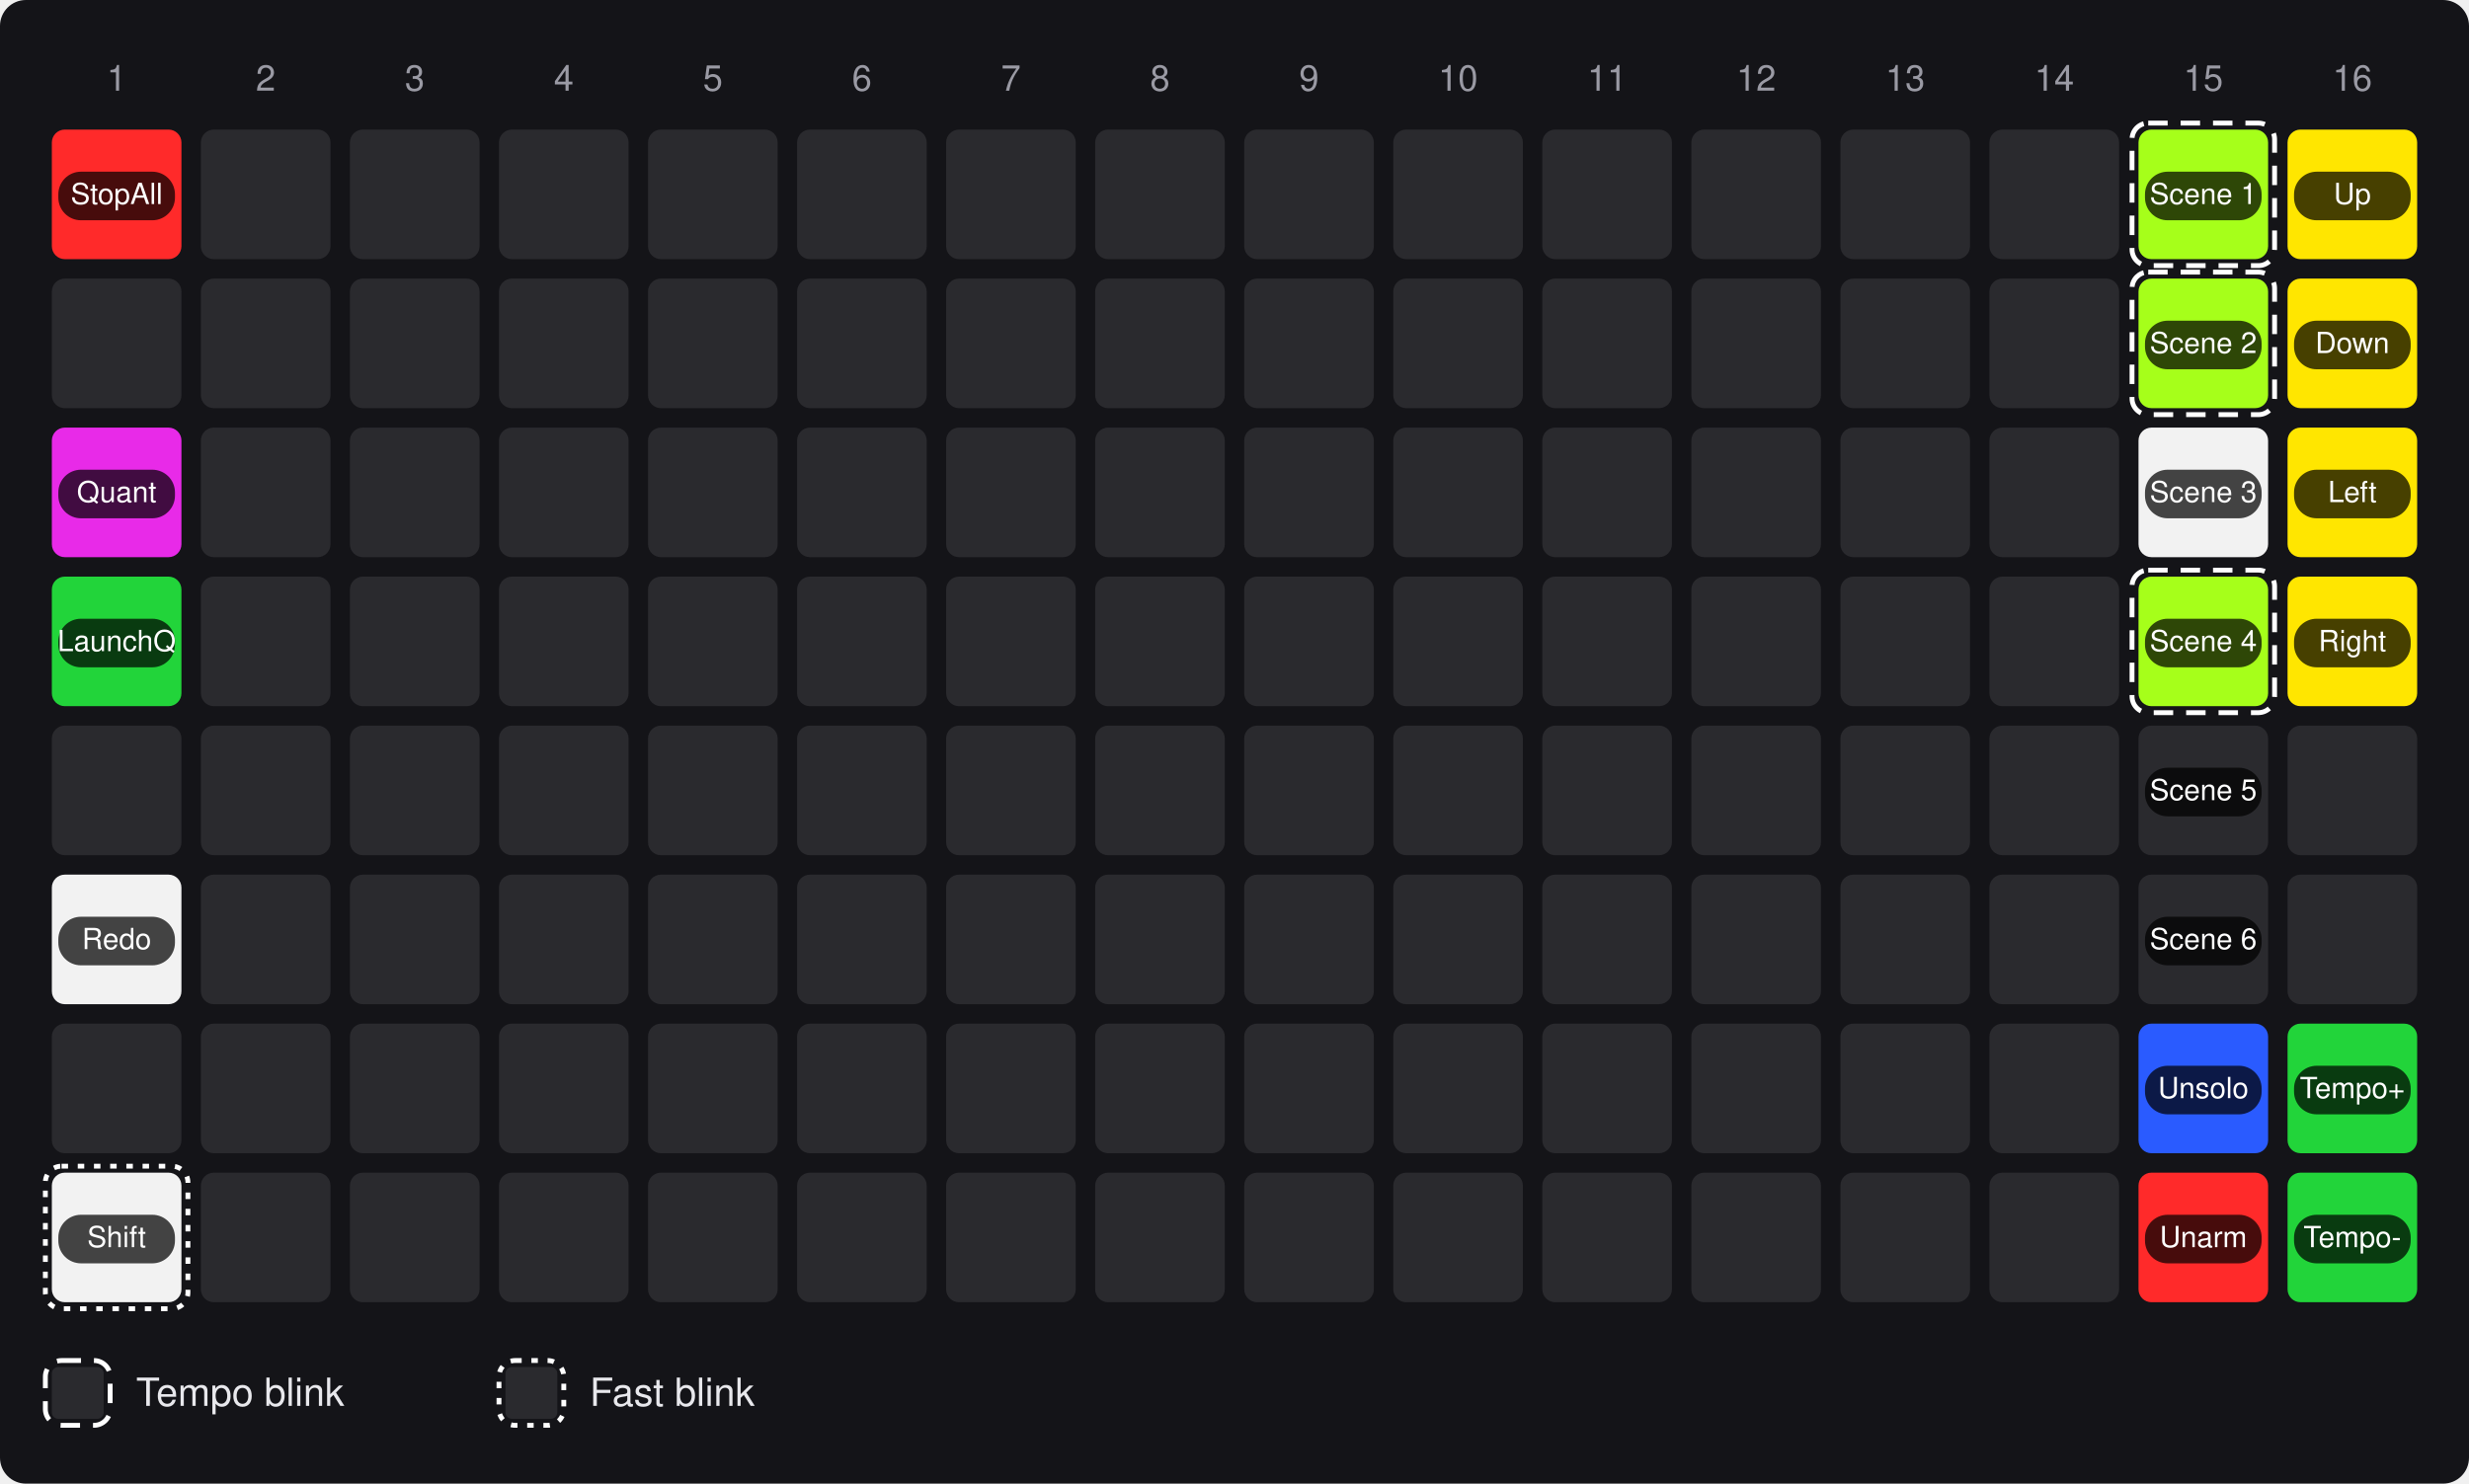
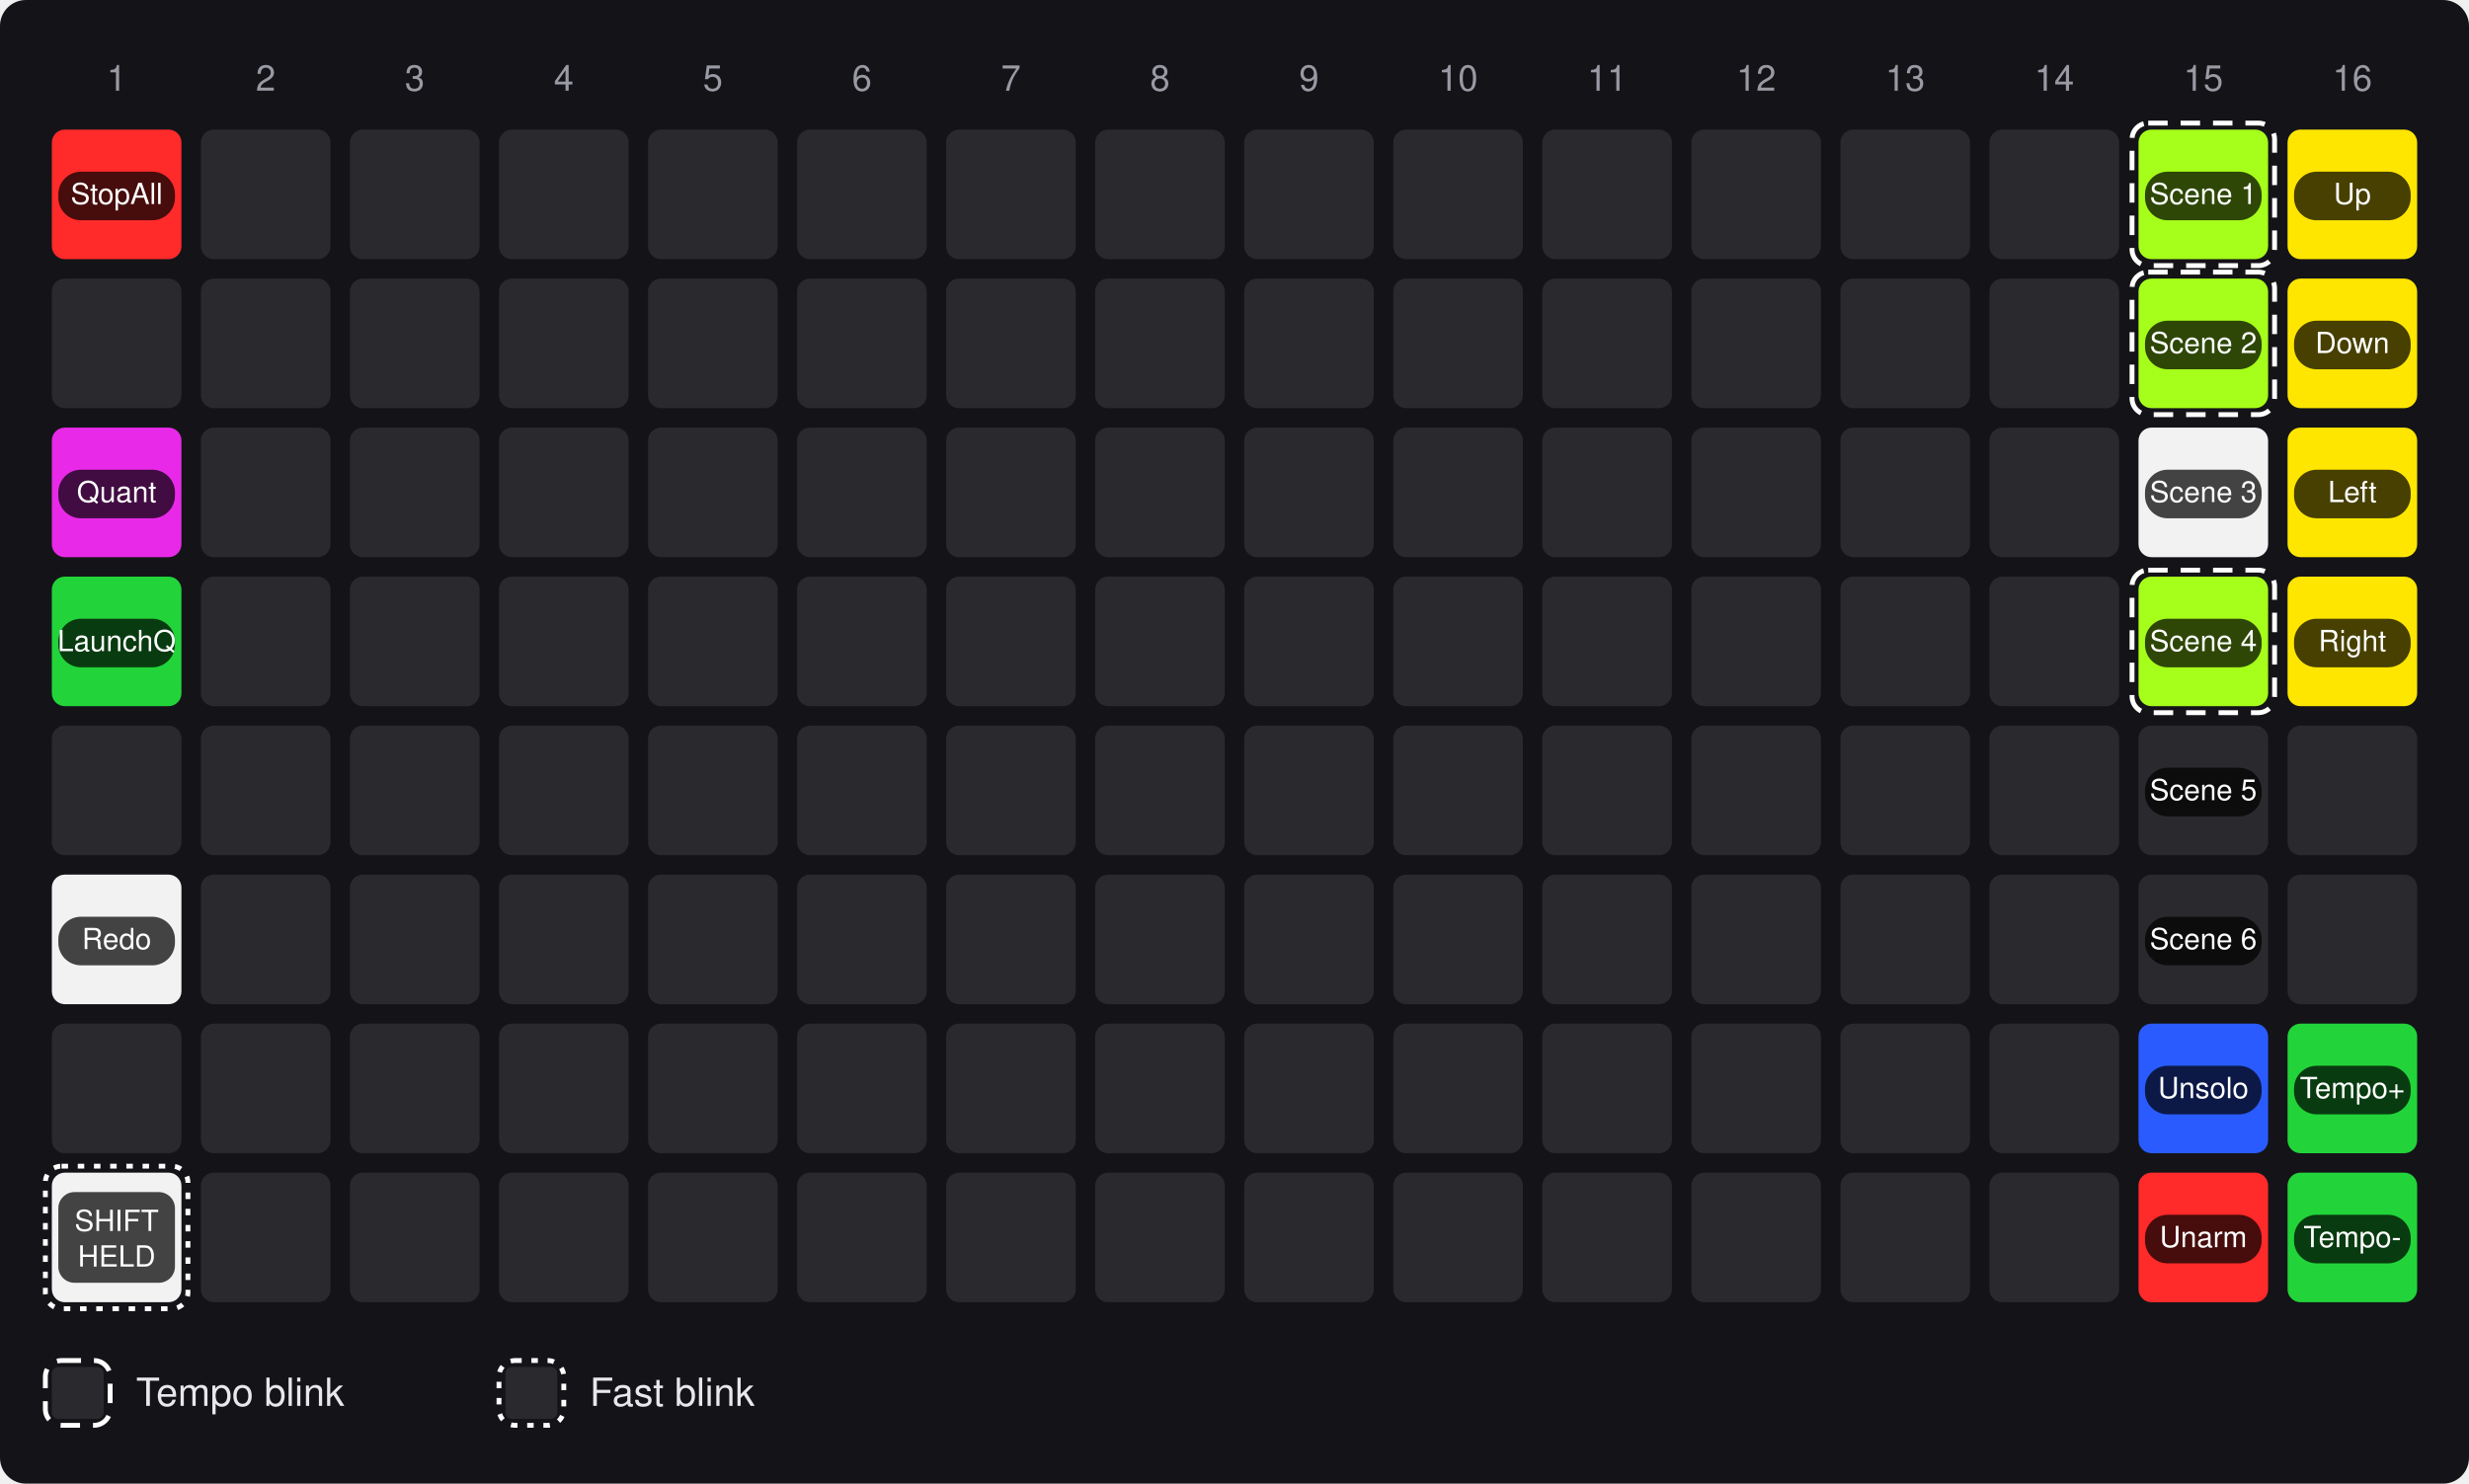
<svg xmlns="http://www.w3.org/2000/svg" width="762" height="458" viewBox="0 0 762 458" font-family="Helvetica, Arial, sans-serif">
  <rect x="0" y="0" width="762" height="458" rx="8" fill="#141418" />
  <text x="36" y="28" font-size="11" fill="#9a9aa4" text-anchor="middle">1</text>
  <text x="82" y="28" font-size="11" fill="#9a9aa4" text-anchor="middle">2</text>
  <text x="128" y="28" font-size="11" fill="#9a9aa4" text-anchor="middle">3</text>
  <text x="174" y="28" font-size="11" fill="#9a9aa4" text-anchor="middle">4</text>
  <text x="220" y="28" font-size="11" fill="#9a9aa4" text-anchor="middle">5</text>
  <text x="266" y="28" font-size="11" fill="#9a9aa4" text-anchor="middle">6</text>
  <text x="312" y="28" font-size="11" fill="#9a9aa4" text-anchor="middle">7</text>
  <text x="358" y="28" font-size="11" fill="#9a9aa4" text-anchor="middle">8</text>
  <text x="404" y="28" font-size="11" fill="#9a9aa4" text-anchor="middle">9</text>
  <text x="450" y="28" font-size="11" fill="#9a9aa4" text-anchor="middle">10</text>
  <text x="496" y="28" font-size="11" fill="#9a9aa4" text-anchor="middle">11</text>
  <text x="542" y="28" font-size="11" fill="#9a9aa4" text-anchor="middle">12</text>
  <text x="588" y="28" font-size="11" fill="#9a9aa4" text-anchor="middle">13</text>
  <text x="634" y="28" font-size="11" fill="#9a9aa4" text-anchor="middle">14</text>
  <text x="680" y="28" font-size="11" fill="#9a9aa4" text-anchor="middle">15</text>
  <text x="726" y="28" font-size="11" fill="#9a9aa4" text-anchor="middle">16</text>
  <rect x="16" y="40" width="40" height="40" rx="4" fill="#ff2a2a" />
  <rect x="16" y="86" width="40" height="40" rx="4" fill="#2a2a2e" />
  <rect x="16" y="132" width="40" height="40" rx="4" fill="#e82ae8" />
  <rect x="16" y="178" width="40" height="40" rx="4" fill="#22d43a" />
  <rect x="16" y="224" width="40" height="40" rx="4" fill="#2a2a2e" />
  <rect x="16" y="270" width="40" height="40" rx="4" fill="#f2f2f2" />
  <rect x="16" y="316" width="40" height="40" rx="4" fill="#2a2a2e" />
  <rect x="16" y="362" width="40" height="40" rx="4" fill="#f2f2f2" />
  <rect x="14" y="360" width="44" height="44" rx="5" fill="none" stroke="#ffffff" stroke-width="1.5" stroke-dasharray="2 3" />
  <rect x="62" y="40" width="40" height="40" rx="4" fill="#2a2a2e" />
  <rect x="62" y="86" width="40" height="40" rx="4" fill="#2a2a2e" />
  <rect x="62" y="132" width="40" height="40" rx="4" fill="#2a2a2e" />
  <rect x="62" y="178" width="40" height="40" rx="4" fill="#2a2a2e" />
  <rect x="62" y="224" width="40" height="40" rx="4" fill="#2a2a2e" />
  <rect x="62" y="270" width="40" height="40" rx="4" fill="#2a2a2e" />
  <rect x="62" y="316" width="40" height="40" rx="4" fill="#2a2a2e" />
  <rect x="62" y="362" width="40" height="40" rx="4" fill="#2a2a2e" />
  <rect x="108" y="40" width="40" height="40" rx="4" fill="#2a2a2e" />
  <rect x="108" y="86" width="40" height="40" rx="4" fill="#2a2a2e" />
  <rect x="108" y="132" width="40" height="40" rx="4" fill="#2a2a2e" />
  <rect x="108" y="178" width="40" height="40" rx="4" fill="#2a2a2e" />
  <rect x="108" y="224" width="40" height="40" rx="4" fill="#2a2a2e" />
  <rect x="108" y="270" width="40" height="40" rx="4" fill="#2a2a2e" />
  <rect x="108" y="316" width="40" height="40" rx="4" fill="#2a2a2e" />
  <rect x="108" y="362" width="40" height="40" rx="4" fill="#2a2a2e" />
  <rect x="154" y="40" width="40" height="40" rx="4" fill="#2a2a2e" />
  <rect x="154" y="86" width="40" height="40" rx="4" fill="#2a2a2e" />
  <rect x="154" y="132" width="40" height="40" rx="4" fill="#2a2a2e" />
  <rect x="154" y="178" width="40" height="40" rx="4" fill="#2a2a2e" />
  <rect x="154" y="224" width="40" height="40" rx="4" fill="#2a2a2e" />
  <rect x="154" y="270" width="40" height="40" rx="4" fill="#2a2a2e" />
  <rect x="154" y="316" width="40" height="40" rx="4" fill="#2a2a2e" />
  <rect x="154" y="362" width="40" height="40" rx="4" fill="#2a2a2e" />
  <rect x="200" y="40" width="40" height="40" rx="4" fill="#2a2a2e" />
  <rect x="200" y="86" width="40" height="40" rx="4" fill="#2a2a2e" />
  <rect x="200" y="132" width="40" height="40" rx="4" fill="#2a2a2e" />
  <rect x="200" y="178" width="40" height="40" rx="4" fill="#2a2a2e" />
  <rect x="200" y="224" width="40" height="40" rx="4" fill="#2a2a2e" />
  <rect x="200" y="270" width="40" height="40" rx="4" fill="#2a2a2e" />
  <rect x="200" y="316" width="40" height="40" rx="4" fill="#2a2a2e" />
  <rect x="200" y="362" width="40" height="40" rx="4" fill="#2a2a2e" />
  <rect x="246" y="40" width="40" height="40" rx="4" fill="#2a2a2e" />
  <rect x="246" y="86" width="40" height="40" rx="4" fill="#2a2a2e" />
  <rect x="246" y="132" width="40" height="40" rx="4" fill="#2a2a2e" />
  <rect x="246" y="178" width="40" height="40" rx="4" fill="#2a2a2e" />
  <rect x="246" y="224" width="40" height="40" rx="4" fill="#2a2a2e" />
  <rect x="246" y="270" width="40" height="40" rx="4" fill="#2a2a2e" />
  <rect x="246" y="316" width="40" height="40" rx="4" fill="#2a2a2e" />
  <rect x="246" y="362" width="40" height="40" rx="4" fill="#2a2a2e" />
  <rect x="292" y="40" width="40" height="40" rx="4" fill="#2a2a2e" />
  <rect x="292" y="86" width="40" height="40" rx="4" fill="#2a2a2e" />
  <rect x="292" y="132" width="40" height="40" rx="4" fill="#2a2a2e" />
  <rect x="292" y="178" width="40" height="40" rx="4" fill="#2a2a2e" />
  <rect x="292" y="224" width="40" height="40" rx="4" fill="#2a2a2e" />
  <rect x="292" y="270" width="40" height="40" rx="4" fill="#2a2a2e" />
  <rect x="292" y="316" width="40" height="40" rx="4" fill="#2a2a2e" />
  <rect x="292" y="362" width="40" height="40" rx="4" fill="#2a2a2e" />
  <rect x="338" y="40" width="40" height="40" rx="4" fill="#2a2a2e" />
  <rect x="338" y="86" width="40" height="40" rx="4" fill="#2a2a2e" />
  <rect x="338" y="132" width="40" height="40" rx="4" fill="#2a2a2e" />
  <rect x="338" y="178" width="40" height="40" rx="4" fill="#2a2a2e" />
  <rect x="338" y="224" width="40" height="40" rx="4" fill="#2a2a2e" />
  <rect x="338" y="270" width="40" height="40" rx="4" fill="#2a2a2e" />
  <rect x="338" y="316" width="40" height="40" rx="4" fill="#2a2a2e" />
  <rect x="338" y="362" width="40" height="40" rx="4" fill="#2a2a2e" />
  <rect x="384" y="40" width="40" height="40" rx="4" fill="#2a2a2e" />
  <rect x="384" y="86" width="40" height="40" rx="4" fill="#2a2a2e" />
  <rect x="384" y="132" width="40" height="40" rx="4" fill="#2a2a2e" />
  <rect x="384" y="178" width="40" height="40" rx="4" fill="#2a2a2e" />
  <rect x="384" y="224" width="40" height="40" rx="4" fill="#2a2a2e" />
  <rect x="384" y="270" width="40" height="40" rx="4" fill="#2a2a2e" />
  <rect x="384" y="316" width="40" height="40" rx="4" fill="#2a2a2e" />
  <rect x="384" y="362" width="40" height="40" rx="4" fill="#2a2a2e" />
  <rect x="430" y="40" width="40" height="40" rx="4" fill="#2a2a2e" />
  <rect x="430" y="86" width="40" height="40" rx="4" fill="#2a2a2e" />
  <rect x="430" y="132" width="40" height="40" rx="4" fill="#2a2a2e" />
  <rect x="430" y="178" width="40" height="40" rx="4" fill="#2a2a2e" />
  <rect x="430" y="224" width="40" height="40" rx="4" fill="#2a2a2e" />
  <rect x="430" y="270" width="40" height="40" rx="4" fill="#2a2a2e" />
  <rect x="430" y="316" width="40" height="40" rx="4" fill="#2a2a2e" />
  <rect x="430" y="362" width="40" height="40" rx="4" fill="#2a2a2e" />
  <rect x="476" y="40" width="40" height="40" rx="4" fill="#2a2a2e" />
  <rect x="476" y="86" width="40" height="40" rx="4" fill="#2a2a2e" />
  <rect x="476" y="132" width="40" height="40" rx="4" fill="#2a2a2e" />
  <rect x="476" y="178" width="40" height="40" rx="4" fill="#2a2a2e" />
  <rect x="476" y="224" width="40" height="40" rx="4" fill="#2a2a2e" />
  <rect x="476" y="270" width="40" height="40" rx="4" fill="#2a2a2e" />
  <rect x="476" y="316" width="40" height="40" rx="4" fill="#2a2a2e" />
  <rect x="476" y="362" width="40" height="40" rx="4" fill="#2a2a2e" />
  <rect x="522" y="40" width="40" height="40" rx="4" fill="#2a2a2e" />
  <rect x="522" y="86" width="40" height="40" rx="4" fill="#2a2a2e" />
  <rect x="522" y="132" width="40" height="40" rx="4" fill="#2a2a2e" />
  <rect x="522" y="178" width="40" height="40" rx="4" fill="#2a2a2e" />
  <rect x="522" y="224" width="40" height="40" rx="4" fill="#2a2a2e" />
  <rect x="522" y="270" width="40" height="40" rx="4" fill="#2a2a2e" />
  <rect x="522" y="316" width="40" height="40" rx="4" fill="#2a2a2e" />
  <rect x="522" y="362" width="40" height="40" rx="4" fill="#2a2a2e" />
  <rect x="568" y="40" width="40" height="40" rx="4" fill="#2a2a2e" />
  <rect x="568" y="86" width="40" height="40" rx="4" fill="#2a2a2e" />
  <rect x="568" y="132" width="40" height="40" rx="4" fill="#2a2a2e" />
  <rect x="568" y="178" width="40" height="40" rx="4" fill="#2a2a2e" />
  <rect x="568" y="224" width="40" height="40" rx="4" fill="#2a2a2e" />
  <rect x="568" y="270" width="40" height="40" rx="4" fill="#2a2a2e" />
  <rect x="568" y="316" width="40" height="40" rx="4" fill="#2a2a2e" />
  <rect x="568" y="362" width="40" height="40" rx="4" fill="#2a2a2e" />
  <rect x="614" y="40" width="40" height="40" rx="4" fill="#2a2a2e" />
  <rect x="614" y="86" width="40" height="40" rx="4" fill="#2a2a2e" />
  <rect x="614" y="132" width="40" height="40" rx="4" fill="#2a2a2e" />
  <rect x="614" y="178" width="40" height="40" rx="4" fill="#2a2a2e" />
  <rect x="614" y="224" width="40" height="40" rx="4" fill="#2a2a2e" />
  <rect x="614" y="270" width="40" height="40" rx="4" fill="#2a2a2e" />
  <rect x="614" y="316" width="40" height="40" rx="4" fill="#2a2a2e" />
  <rect x="614" y="362" width="40" height="40" rx="4" fill="#2a2a2e" />
  <rect x="660" y="40" width="40" height="40" rx="4" fill="#a6ff1a" />
  <rect x="658" y="38" width="44" height="44" rx="5" fill="none" stroke="#ffffff" stroke-width="1.5" stroke-dasharray="6 4" />
  <rect x="660" y="86" width="40" height="40" rx="4" fill="#a6ff1a" />
  <rect x="658" y="84" width="44" height="44" rx="5" fill="none" stroke="#ffffff" stroke-width="1.5" stroke-dasharray="6 4" />
  <rect x="660" y="132" width="40" height="40" rx="4" fill="#f2f2f2" />
  <rect x="660" y="178" width="40" height="40" rx="4" fill="#a6ff1a" />
  <rect x="658" y="176" width="44" height="44" rx="5" fill="none" stroke="#ffffff" stroke-width="1.5" stroke-dasharray="6 4" />
  <rect x="660" y="224" width="40" height="40" rx="4" fill="#2a2a2e" />
  <rect x="660" y="270" width="40" height="40" rx="4" fill="#2a2a2e" />
  <rect x="660" y="316" width="40" height="40" rx="4" fill="#2a5bff" />
  <rect x="660" y="362" width="40" height="40" rx="4" fill="#ff2a2a" />
  <rect x="706" y="40" width="40" height="40" rx="4" fill="#ffe600" />
  <rect x="706" y="86" width="40" height="40" rx="4" fill="#ffe600" />
  <rect x="706" y="132" width="40" height="40" rx="4" fill="#ffe600" />
  <rect x="706" y="178" width="40" height="40" rx="4" fill="#ffe600" />
  <rect x="706" y="224" width="40" height="40" rx="4" fill="#2a2a2e" />
  <rect x="706" y="270" width="40" height="40" rx="4" fill="#2a2a2e" />
  <rect x="706" y="316" width="40" height="40" rx="4" fill="#22d43a" />
  <rect x="706" y="362" width="40" height="40" rx="4" fill="#22d43a" />
  <rect x="18" y="53" width="36" height="15" rx="7" fill="#000000" fill-opacity="0.72" />
  <text x="36" y="63" font-size="9" fill="#ffffff" text-anchor="middle">StopAll</text>
  <rect x="18" y="145" width="36" height="15" rx="7" fill="#000000" fill-opacity="0.72" />
  <text x="36" y="155" font-size="9" fill="#ffffff" text-anchor="middle">Quant</text>
  <rect x="18" y="191" width="36" height="15" rx="7" fill="#000000" fill-opacity="0.72" />
  <text x="36" y="201" font-size="9" fill="#ffffff" text-anchor="middle">LaunchQ</text>
  <rect x="18" y="283" width="36" height="15" rx="7" fill="#000000" fill-opacity="0.72" />
  <text x="36" y="293" font-size="9" fill="#ffffff" text-anchor="middle">Redo</text>
-   <rect x="18" y="375" width="36" height="15" rx="7" fill="#000000" fill-opacity="0.72" />
-   <text x="36" y="385" font-size="9" fill="#ffffff" text-anchor="middle">Shift</text>
+   <rect x="18" y="368" width="36" height="28" rx="5" fill="#000000" fill-opacity="0.72" />
+   <text x="36" y="380" font-size="9" fill="#ffffff" text-anchor="middle">SHIFT</text>
+   <text x="36" y="391" font-size="9" fill="#ffffff" text-anchor="middle">HELD</text>
  <rect x="662" y="53" width="36" height="15" rx="7" fill="#000000" fill-opacity="0.72" />
  <text x="680" y="63" font-size="9" fill="#ffffff" text-anchor="middle">Scene 1</text>
  <rect x="662" y="99" width="36" height="15" rx="7" fill="#000000" fill-opacity="0.72" />
  <text x="680" y="109" font-size="9" fill="#ffffff" text-anchor="middle">Scene 2</text>
  <rect x="662" y="145" width="36" height="15" rx="7" fill="#000000" fill-opacity="0.72" />
  <text x="680" y="155" font-size="9" fill="#ffffff" text-anchor="middle">Scene 3</text>
  <rect x="662" y="191" width="36" height="15" rx="7" fill="#000000" fill-opacity="0.72" />
  <text x="680" y="201" font-size="9" fill="#ffffff" text-anchor="middle">Scene 4</text>
  <rect x="662" y="237" width="36" height="15" rx="7" fill="#000000" fill-opacity="0.72" />
  <text x="680" y="247" font-size="9" fill="#ffffff" text-anchor="middle">Scene 5</text>
  <rect x="662" y="283" width="36" height="15" rx="7" fill="#000000" fill-opacity="0.72" />
  <text x="680" y="293" font-size="9" fill="#ffffff" text-anchor="middle">Scene 6</text>
  <rect x="662" y="329" width="36" height="15" rx="7" fill="#000000" fill-opacity="0.72" />
  <text x="680" y="339" font-size="9" fill="#ffffff" text-anchor="middle">Unsolo</text>
  <rect x="662" y="375" width="36" height="15" rx="7" fill="#000000" fill-opacity="0.72" />
  <text x="680" y="385" font-size="9" fill="#ffffff" text-anchor="middle">Unarm</text>
  <rect x="708" y="53" width="36" height="15" rx="7" fill="#000000" fill-opacity="0.72" />
  <text x="726" y="63" font-size="9" fill="#ffffff" text-anchor="middle">Up</text>
  <rect x="708" y="99" width="36" height="15" rx="7" fill="#000000" fill-opacity="0.72" />
  <text x="726" y="109" font-size="9" fill="#ffffff" text-anchor="middle">Down</text>
  <rect x="708" y="145" width="36" height="15" rx="7" fill="#000000" fill-opacity="0.72" />
  <text x="726" y="155" font-size="9" fill="#ffffff" text-anchor="middle">Left</text>
  <rect x="708" y="191" width="36" height="15" rx="7" fill="#000000" fill-opacity="0.72" />
  <text x="726" y="201" font-size="9" fill="#ffffff" text-anchor="middle">Right</text>
  <rect x="708" y="329" width="36" height="15" rx="7" fill="#000000" fill-opacity="0.72" />
  <text x="726" y="339" font-size="9" fill="#ffffff" text-anchor="middle">Tempo+</text>
  <rect x="708" y="375" width="36" height="15" rx="7" fill="#000000" fill-opacity="0.72" />
  <text x="726" y="385" font-size="9" fill="#ffffff" text-anchor="middle">Tempo-</text>
  <rect x="16" y="422" width="16" height="16" rx="2" fill="#2a2a2e" />
  <rect x="14" y="420" width="20" height="20" rx="5" fill="none" stroke="#ffffff" stroke-width="1.5" stroke-dasharray="6 4" />
  <text x="42" y="434" font-size="12" fill="#e8e8ec">Tempo blink</text>
  <rect x="156" y="422" width="16" height="16" rx="2" fill="#2a2a2e" />
  <rect x="154" y="420" width="20" height="20" rx="5" fill="none" stroke="#ffffff" stroke-width="1.5" stroke-dasharray="2 3" />
  <text x="182" y="434" font-size="12" fill="#e8e8ec">Fast blink</text>
</svg>
